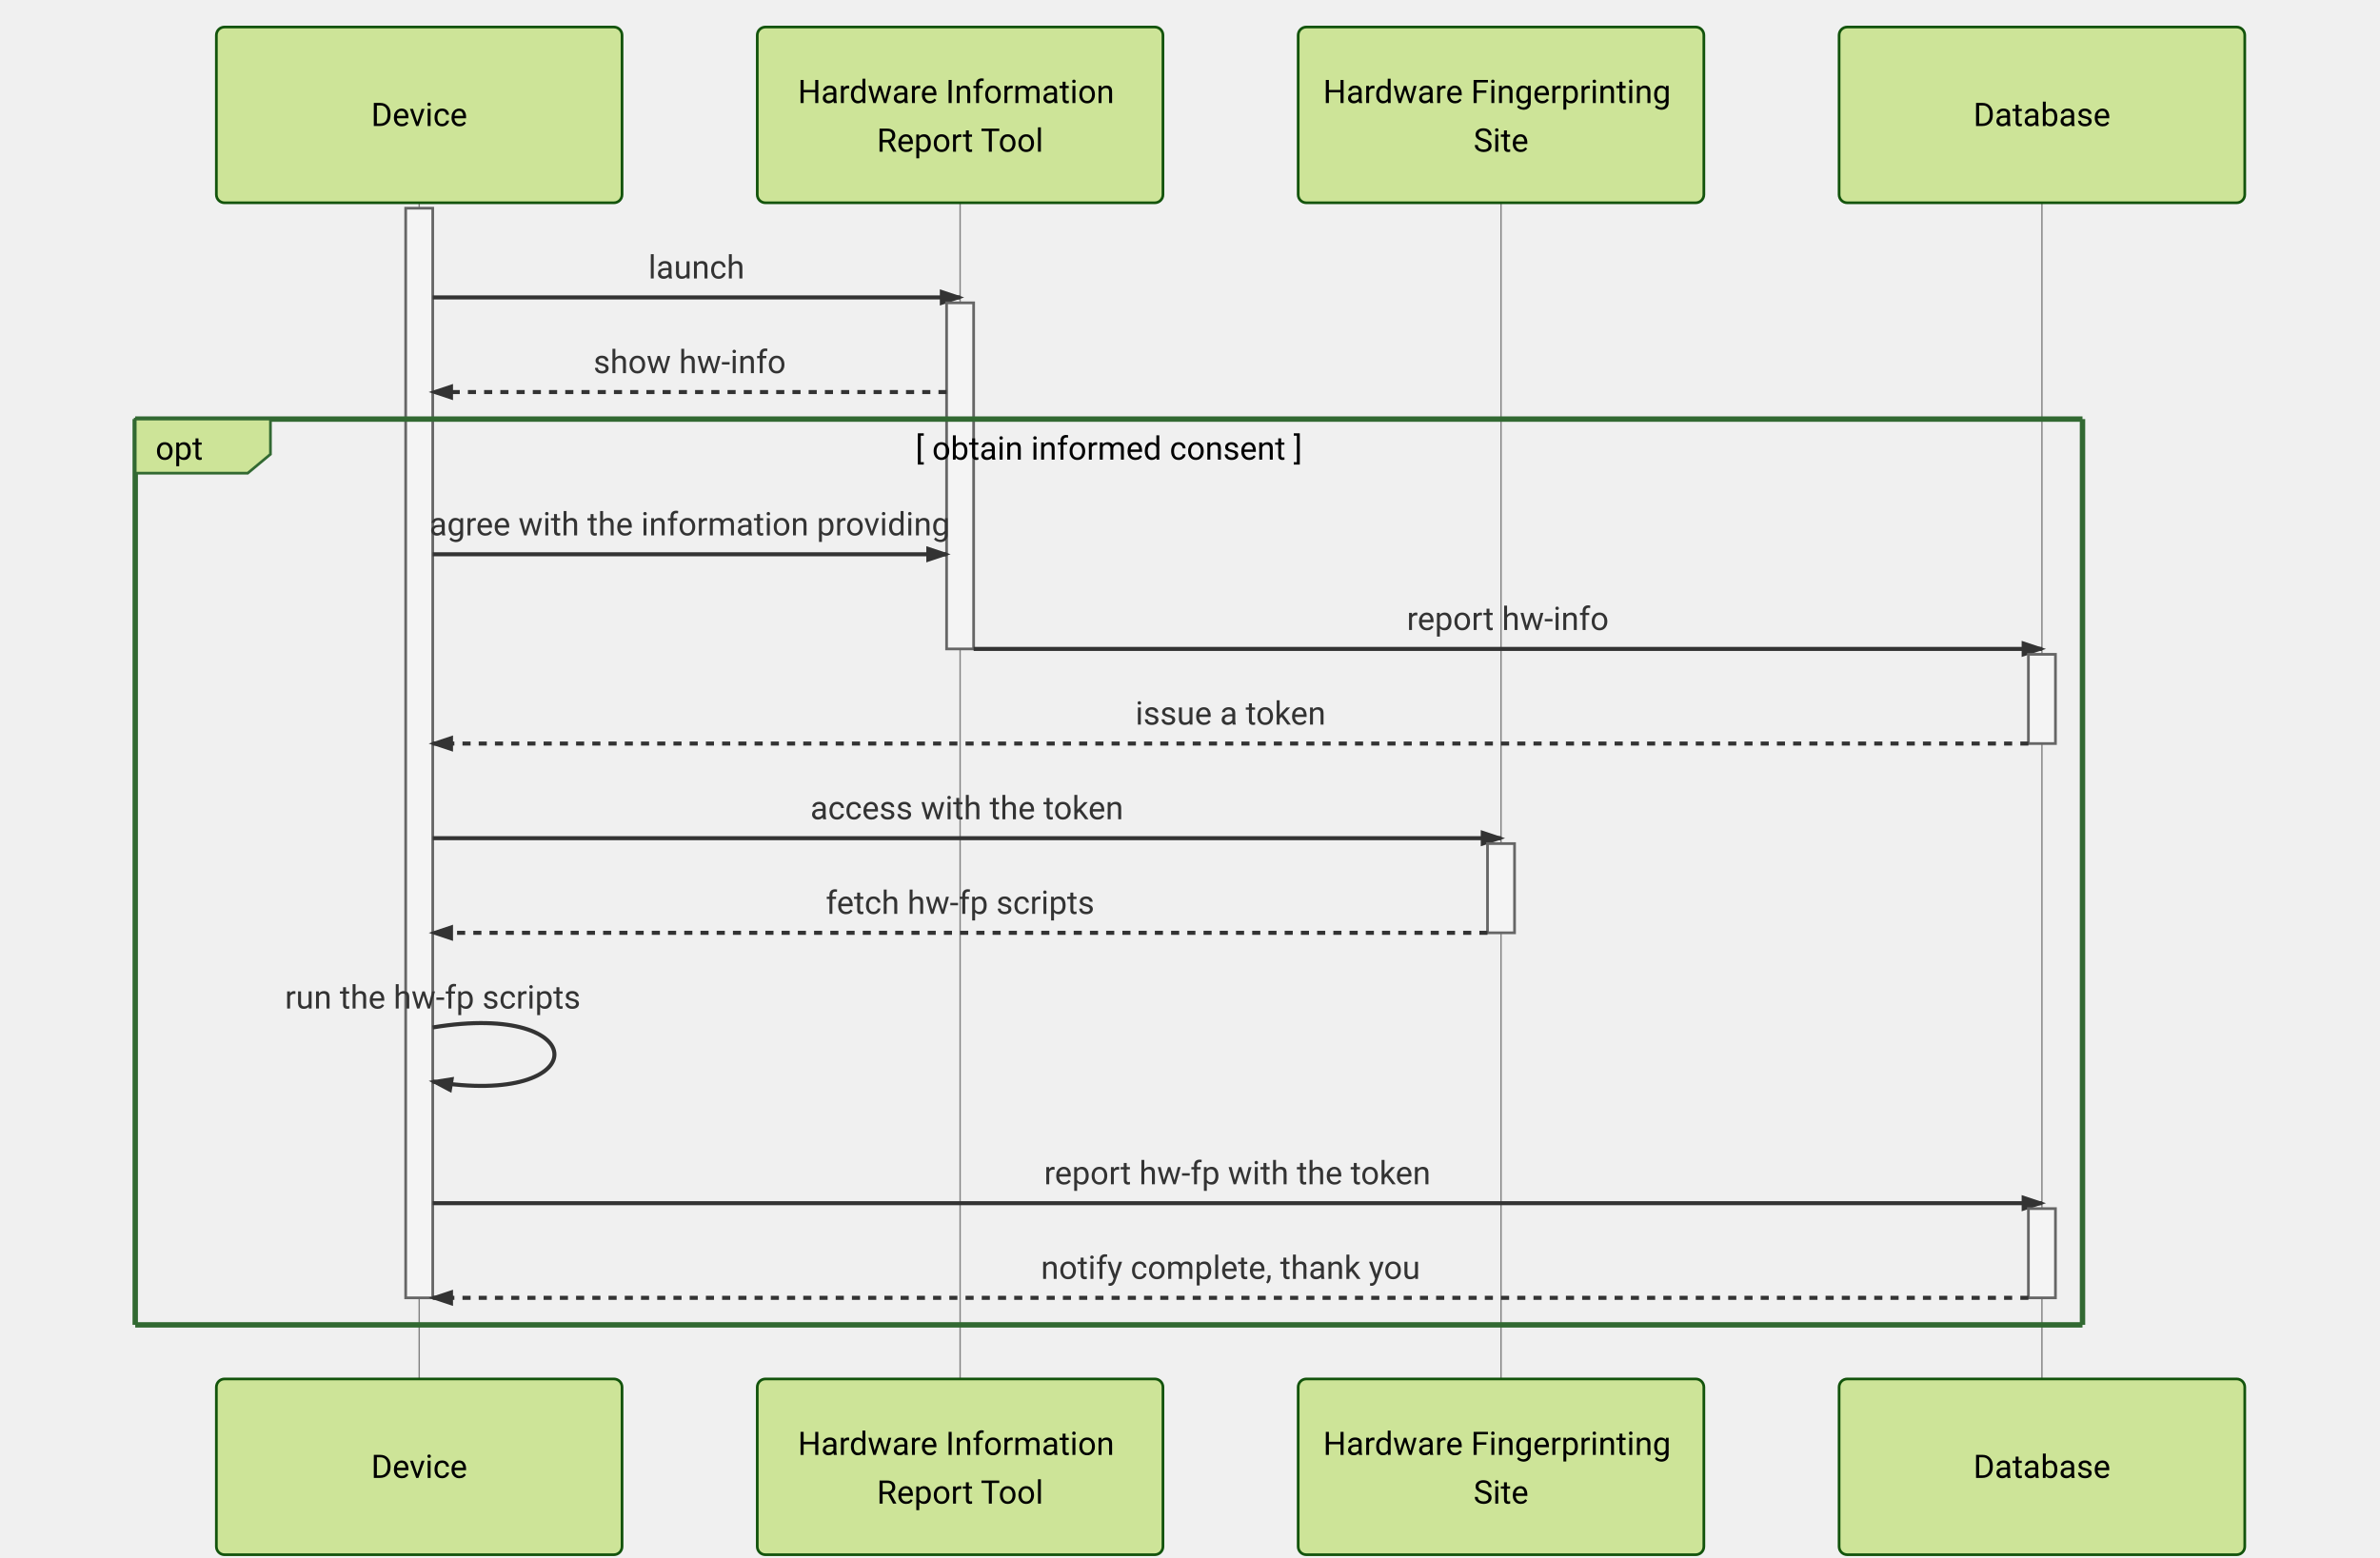
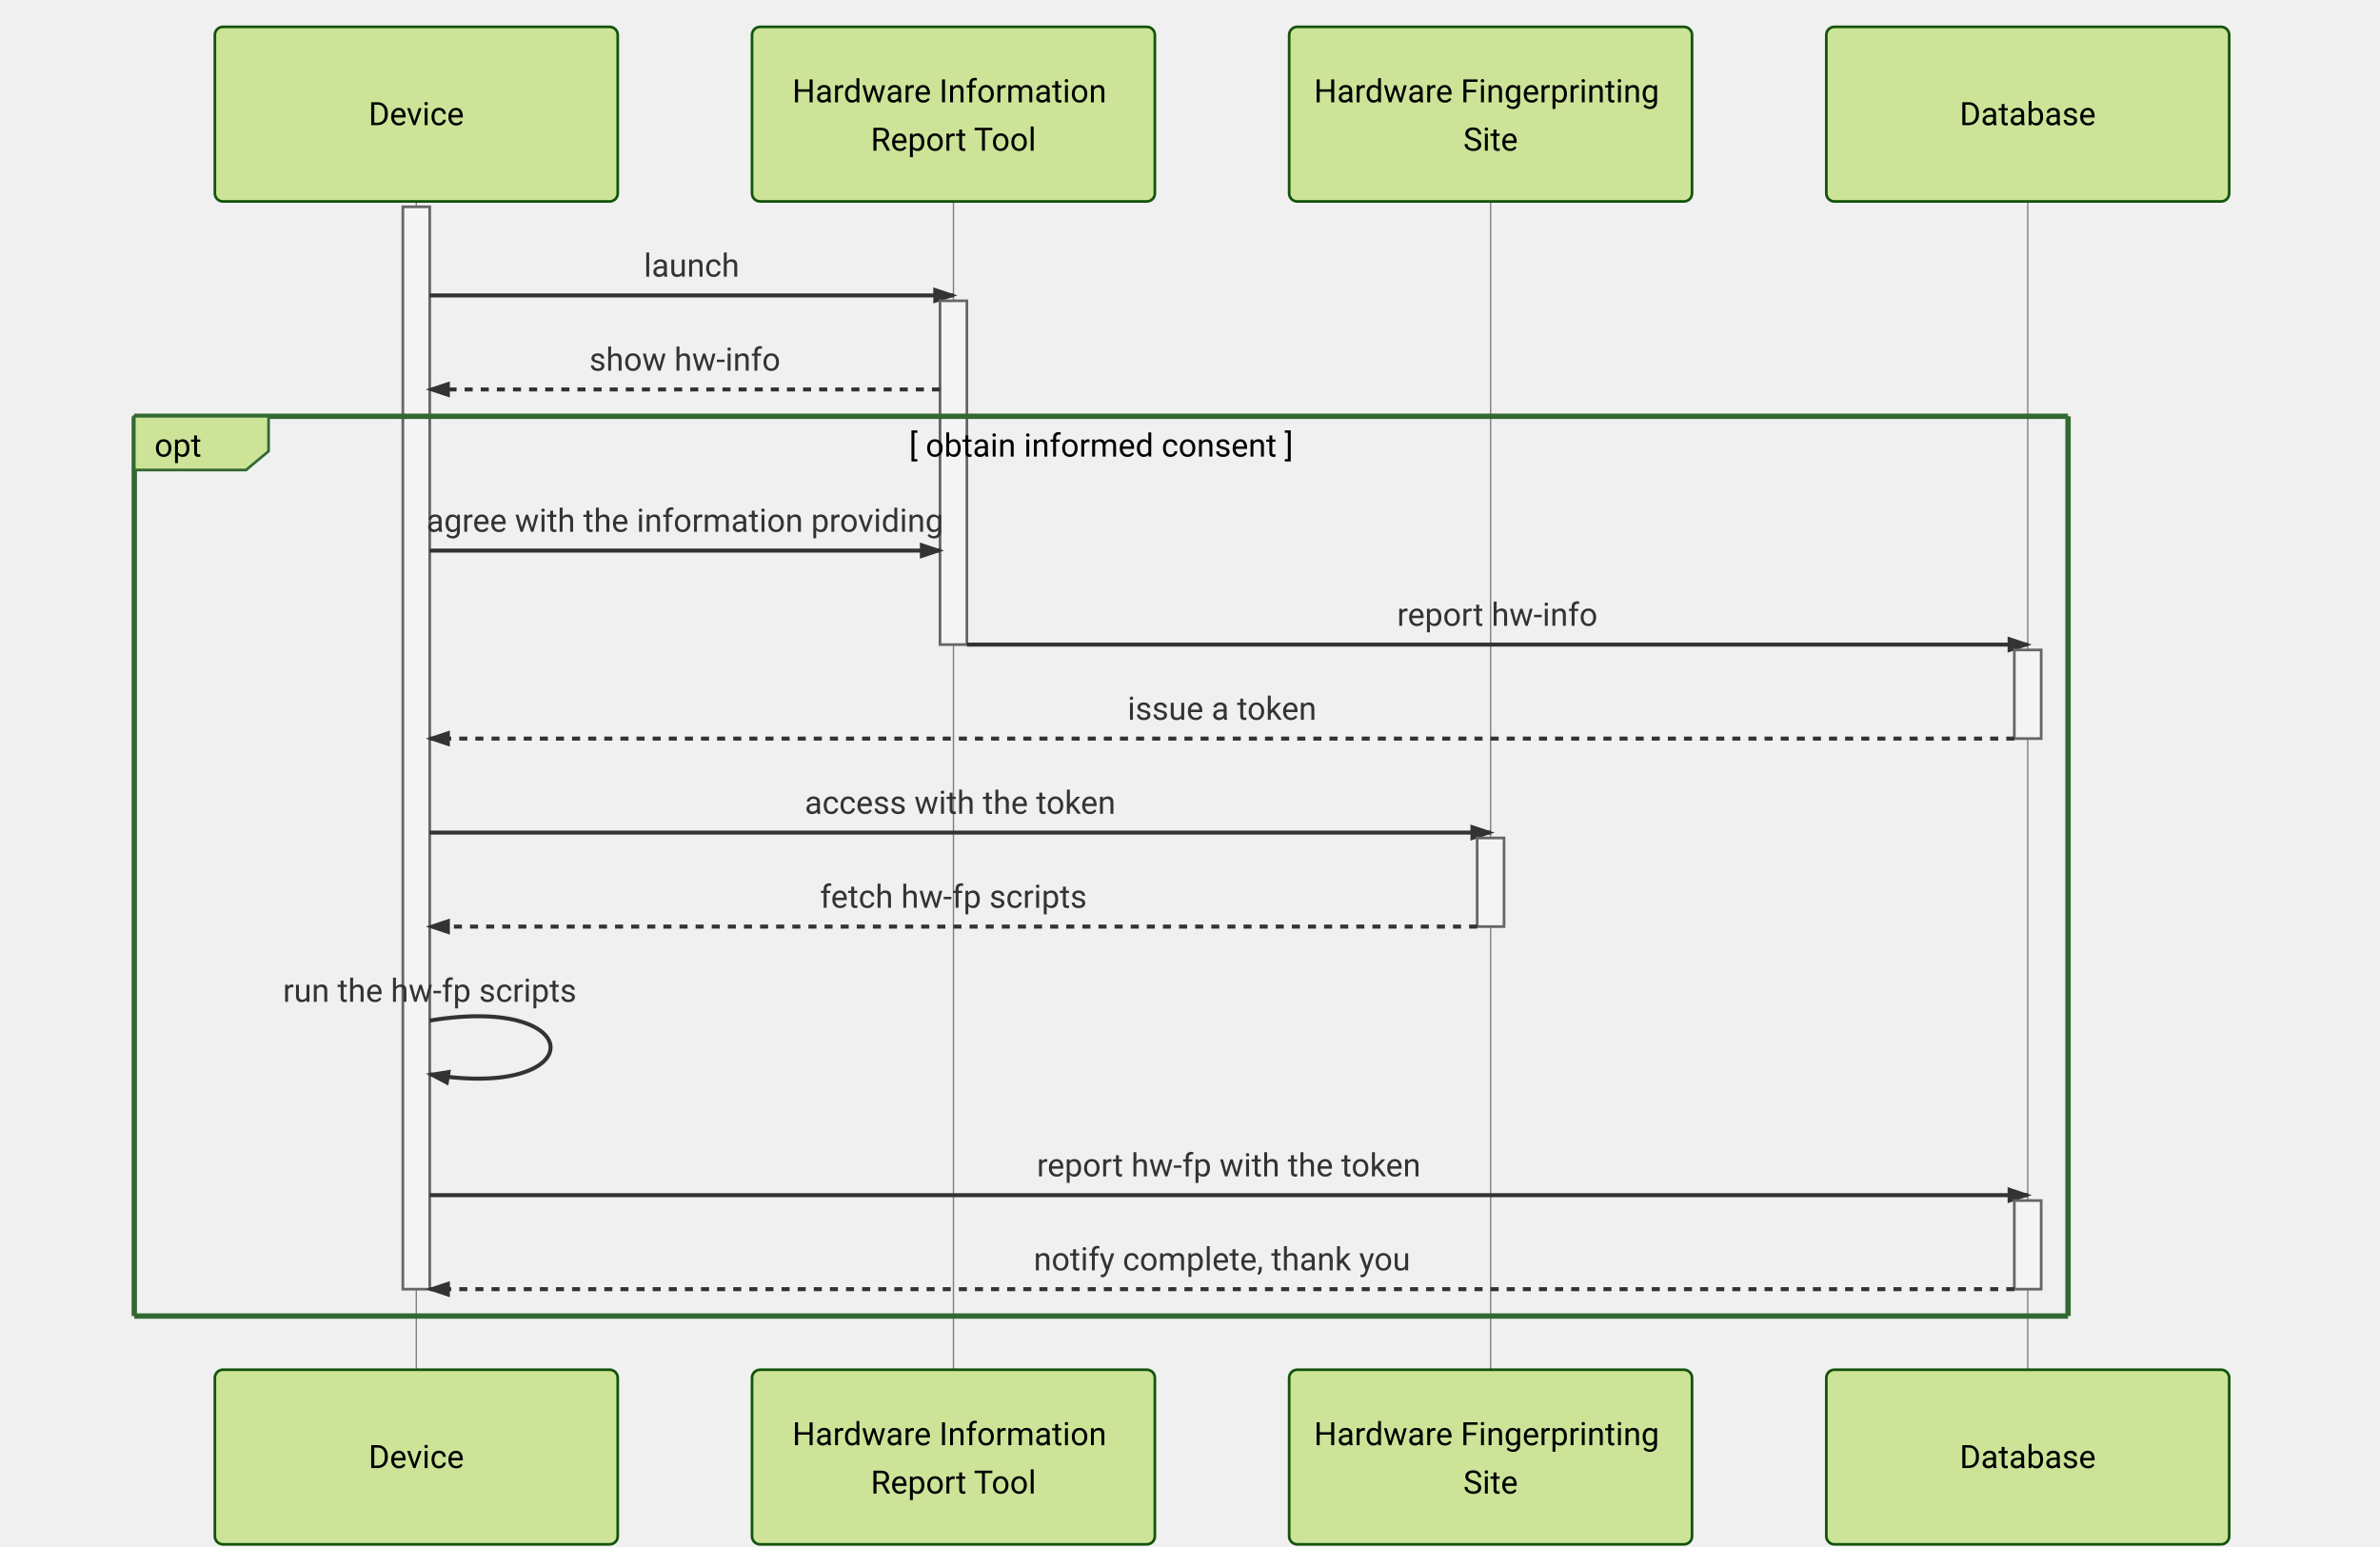
- <svg xmlns="http://www.w3.org/2000/svg" id="mermaidChart33" width="100%" height="100%" style="max-width:880px;" viewBox="-80 -10 880 576">
+ <svg xmlns="http://www.w3.org/2000/svg" id="mermaidChart33" width="880px" height="572px" style="max-width:880px;" viewBox="-80 -10 880 576" preserveAspectRatio="xMinYMid">
  <style>
  /* Flowchart variables */
/* Sequence Diagram variables */
/* Gantt chart variables */
.mermaid .label {
  font-family: 'trebuchet ms', verdana, arial;
  color: #333;
}
.node rect,
.node circle,
.node ellipse,
.node polygon {
  fill: #cde498;
  stroke: #13540c;
  stroke-width: 1px;
}
.arrowheadPath {
  fill: green;
}
.edgePath .path {
  stroke: green;
  stroke-width: 1.5px;
}
.edgeLabel {
  background-color: #e8e8e8;
}
.cluster rect {
  fill: #cdffb2 !important;
  rx: 4 !important;
  stroke: #6eaa49 !important;
  stroke-width: 1px !important;
}
.cluster text {
  fill: #333;
}
.actor {
  stroke: #13540c;
  fill: #cde498;
}
text.actor {
  fill: black;
  stroke: none;
}
.actor-line {
  stroke: grey;
}
.messageLine0 {
  stroke-width: 1.5;
  stroke-dasharray: "2 2";
  marker-end: "url(#arrowhead)";
  stroke: #333;
}
.messageLine1 {
  stroke-width: 1.5;
  stroke-dasharray: "2 2";
  stroke: #333;
}
#arrowhead {
  fill: #333;
}
#crosshead path {
  fill: #333 !important;
  stroke: #333 !important;
}
.messageText {
  fill: #333;
  stroke: none;
}
.labelBox {
  stroke: #326932;
  fill: #cde498;
}
.labelText {
  fill: black;
  stroke: none;
}
.loopText {
  fill: black;
  stroke: none;
}
.loopLine {
  stroke-width: 2;
  stroke-dasharray: "2 2";
  marker-end: "url(#arrowhead)";
  stroke: #326932;
}
.note {
  stroke: #6eaa49;
  fill: #fff5ad;
}
.noteText {
  fill: black;
  stroke: none;
  font-family: 'trebuchet ms', verdana, arial;
  font-size: 14px;
}
/** Section styling */
.section {
  stroke: none;
  opacity: 0.2;
}
.section0 {
  fill: #6eaa49;
}
.section2 {
  fill: #6eaa49;
}
.section1,
.section3 {
  fill: white;
  opacity: 0.2;
}
.sectionTitle0 {
  fill: #333;
}
.sectionTitle1 {
  fill: #333;
}
.sectionTitle2 {
  fill: #333;
}
.sectionTitle3 {
  fill: #333;
}
.sectionTitle {
  text-anchor: start;
  font-size: 11px;
  text-height: 14px;
}
/* Grid and axis */
.grid .tick {
  stroke: lightgrey;
  opacity: 0.3;
  shape-rendering: crispEdges;
}
.grid path {
  stroke-width: 0;
}
/* Today line */
.today {
  fill: none;
  stroke: red;
  stroke-width: 2px;
}
/* Task styling */
/* Default task */
.task {
  stroke-width: 2;
}
.taskText {
  text-anchor: middle;
  font-size: 11px;
}
.taskTextOutsideRight {
  fill: black;
  text-anchor: start;
  font-size: 11px;
}
.taskTextOutsideLeft {
  fill: black;
  text-anchor: end;
  font-size: 11px;
}
/* Specific task settings for the sections*/
.taskText0,
.taskText1,
.taskText2,
.taskText3 {
  fill: white;
}
.task0,
.task1,
.task2,
.task3 {
  fill: #487e3a;
  stroke: #13540c;
}
.taskTextOutside0,
.taskTextOutside2 {
  fill: black;
}
.taskTextOutside1,
.taskTextOutside3 {
  fill: black;
}
/* Active task */
.active0,
.active1,
.active2,
.active3 {
  fill: #cde498;
  stroke: #13540c;
}
.activeText0,
.activeText1,
.activeText2,
.activeText3 {
  fill: black !important;
}
/* Completed task */
.done0,
.done1,
.done2,
.done3 {
  stroke: grey;
  fill: lightgrey;
  stroke-width: 2;
}
.doneText0,
.doneText1,
.doneText2,
.doneText3 {
  fill: black !important;
}
/* Tasks on the critical line */
.crit0,
.crit1,
.crit2,
.crit3 {
  stroke: #ff8888;
  fill: red;
  stroke-width: 2;
}
.activeCrit0,
.activeCrit1,
.activeCrit2,
.activeCrit3 {
  stroke: #ff8888;
  fill: #cde498;
  stroke-width: 2;
}
.doneCrit0,
.doneCrit1,
.doneCrit2,
.doneCrit3 {
  stroke: #ff8888;
  fill: lightgrey;
  stroke-width: 2;
  cursor: pointer;
  shape-rendering: crispEdges;
}
.doneCritText0,
.doneCritText1,
.doneCritText2,
.doneCritText3 {
  fill: black !important;
}
.activeCritText0,
.activeCritText1,
.activeCritText2,
.activeCritText3 {
  fill: black !important;
}
.titleText {
  text-anchor: middle;
  font-size: 18px;
  fill: black;
}
g.classGroup text {
  fill: #13540c;
  stroke: none;
  font-family: 'trebuchet ms', verdana, arial;
  font-size: 10px;
}
g.classGroup rect {
  fill: #cde498;
  stroke: #13540c;
}
g.classGroup line {
  stroke: #13540c;
  stroke-width: 1;
}
svg .classLabel .box {
  stroke: none;
  stroke-width: 0;
  fill: #cde498;
  opacity: 0.5;
}
svg .classLabel .label {
  fill: #13540c;
  font-size: 10px;
}
.relation {
  stroke: #13540c;
  stroke-width: 1;
  fill: none;
}
.composition {
  fill: #13540c;
  stroke: #13540c;
  stroke-width: 1;
}
#compositionStart {
  fill: #13540c;
  stroke: #13540c;
  stroke-width: 1;
}
#compositionEnd {
  fill: #13540c;
  stroke: #13540c;
  stroke-width: 1;
}
.aggregation {
  fill: #cde498;
  stroke: #13540c;
  stroke-width: 1;
}
#aggregationStart {
  fill: #cde498;
  stroke: #13540c;
  stroke-width: 1;
}
#aggregationEnd {
  fill: #cde498;
  stroke: #13540c;
  stroke-width: 1;
}
#dependencyStart {
  fill: #13540c;
  stroke: #13540c;
  stroke-width: 1;
}
#dependencyEnd {
  fill: #13540c;
  stroke: #13540c;
  stroke-width: 1;
}
#extensionStart {
  fill: #13540c;
  stroke: #13540c;
  stroke-width: 1;
}
#extensionEnd {
  fill: #13540c;
  stroke: #13540c;
  stroke-width: 1;
}
.node text {
  font-family: 'trebuchet ms', verdana, arial;
  font-size: 14px;
}
div.mermaidTooltip {
  position: absolute;
  text-align: center;
  max-width: 200px;
  padding: 2px;
  font-family: 'trebuchet ms', verdana, arial;
  font-size: 12px;
  background: #cdffb2;
  border: 1px solid #6eaa49;
  border-radius: 2px;
  pointer-events: none;
  z-index: 100;
}

svg {
  color: rgba(0, 0, 0, 0.65);
  font: normal normal 400 normal 12px / 18px "Helvetica Neue For Number", -apple-system, BlinkMacSystemFont, "Segoe UI", Roboto, "PingFang SC", "Hiragino Sans GB", "Microsoft YaHei", "Helvetica Neue", Helvetica, Arial, sans-serif;
}
  </style>
  <g />
  <g>
    <line id="actor128" x1="75" y1="5" x2="75" y2="565" class="actor-line" stroke-width="0.5px" stroke="#999" />
    <rect x="0" y="0" fill="#eaeaea" stroke="#666" width="150" height="65" rx="3" ry="3" class="actor" />
    <text x="75" y="32.5" dominant-baseline="central" alignment-baseline="central" class="actor" style="text-anchor: middle;">
      <tspan x="75" dy="0">Device</tspan>
    </text>
  </g>
  <g>
    <line id="actor129" x1="275" y1="5" x2="275" y2="565" class="actor-line" stroke-width="0.5px" stroke="#999" />
    <rect x="200" y="0" fill="#eaeaea" stroke="#666" width="150" height="65" rx="3" ry="3" class="actor" />
    <text x="275" y="24" dominant-baseline="central" alignment-baseline="central" class="actor" style="text-anchor: middle;">
      <tspan x="275">Hardware Information</tspan>
      <tspan dy="18" x="275">Report Tool</tspan>
    </text>
  </g>
  <g>
    <line id="actor130" x1="475" y1="5" x2="475" y2="565" class="actor-line" stroke-width="0.5px" stroke="#999" />
    <rect x="400" y="0" fill="#eaeaea" stroke="#666" width="150" height="65" rx="3" ry="3" class="actor" />
    <text x="475" y="24" dominant-baseline="central" alignment-baseline="central" class="actor" style="text-anchor: middle;">
      <tspan x="475">Hardware Fingerprinting</tspan>
      <tspan dy="18" x="475">Site</tspan>
    </text>
  </g>
  <g>
    <line id="actor131" x1="675" y1="5" x2="675" y2="565" class="actor-line" stroke-width="0.5px" stroke="#999" />
    <rect x="600" y="0" fill="#eaeaea" stroke="#666" width="150" height="65" rx="3" ry="3" class="actor" />
    <text x="675" y="32.5" dominant-baseline="central" alignment-baseline="central" class="actor" style="text-anchor: middle;">
      <tspan x="675" dy="0">Database</tspan>
    </text>
  </g>
  <defs>
    <marker id="arrowhead" refX="5" refY="2" markerWidth="6" markerHeight="4" orient="auto">
      <path d="M 0,0 V 4 L6,2 Z" />
    </marker>
  </defs>
  <defs>
    <marker id="crosshead" markerWidth="15" markerHeight="8" orient="auto" refX="16" refY="4">
      <path fill="black" stroke="#000000" stroke-width="1px" d="M 9,2 V 6 L16,4 Z" style="stroke-dasharray: 0, 0;" />
      <path fill="none" stroke="#000000" stroke-width="1px" d="M 0,1 L 6,7 M 6,1 L 0,7" style="stroke-dasharray: 0, 0;" />
    </marker>
  </defs>
  <g>
    <rect x="70" y="67" fill="#f4f4f4" stroke="#666" width="10" height="403" rx="0" ry="0" />
  </g>
  <g>
    <text x="177.5" y="93" class="messageText" style="text-anchor: middle;">launch</text>
    <line x1="80" y1="100" x2="275" y2="100" class="messageLine0" stroke-width="2" stroke="black" marker-end="url(#arrowhead)" style="fill: none;" />
  </g>
  <g>
    <rect x="270" y="102" fill="#f4f4f4" stroke="#666" width="10" height="128" rx="0" ry="0" />
  </g>
  <g>
    <text x="175" y="128" class="messageText" style="text-anchor: middle;">show hw-info</text>
    <line x1="270" y1="135" x2="80" y2="135" class="messageLine1" stroke-width="2" stroke="black" marker-end="url(#arrowhead)" style="stroke-dasharray: 3, 3; fill: none;" />
  </g>
  <g>
    <text x="175" y="188" class="messageText" style="text-anchor: middle;">agree with the information providing</text>
    <line x1="80" y1="195" x2="270" y2="195" class="messageLine0" stroke-width="2" stroke="black" marker-end="url(#arrowhead)" style="fill: none;" />
  </g>
  <g>
    <text x="477.5" y="223" class="messageText" style="text-anchor: middle;">report hw-info</text>
    <line x1="280" y1="230" x2="675" y2="230" class="messageLine0" stroke-width="2" stroke="black" marker-end="url(#arrowhead)" style="fill: none;" />
  </g>
  <g>
    <rect x="670" y="232" fill="#f4f4f4" stroke="#666" width="10" height="33" rx="0" ry="0" />
  </g>
  <g>
    <text x="375" y="258" class="messageText" style="text-anchor: middle;">issue a token</text>
    <line x1="670" y1="265" x2="80" y2="265" class="messageLine1" stroke-width="2" stroke="black" marker-end="url(#arrowhead)" style="stroke-dasharray: 3, 3; fill: none;" />
  </g>
  <g>
    <text x="277.5" y="293" class="messageText" style="text-anchor: middle;">access with the token</text>
    <line x1="80" y1="300" x2="475" y2="300" class="messageLine0" stroke-width="2" stroke="black" marker-end="url(#arrowhead)" style="fill: none;" />
  </g>
  <g>
    <rect x="470" y="302" fill="#f4f4f4" stroke="#666" width="10" height="33" rx="0" ry="0" />
  </g>
  <g>
    <text x="275" y="328" class="messageText" style="text-anchor: middle;">fetch hw-fp scripts</text>
    <line x1="470" y1="335" x2="80" y2="335" class="messageLine1" stroke-width="2" stroke="black" marker-end="url(#arrowhead)" style="stroke-dasharray: 3, 3; fill: none;" />
  </g>
  <g>
    <text x="80" y="363" class="messageText" style="text-anchor: middle;">run the hw-fp scripts</text>
    <path d="M 80,370 C 140,360 140,400 80,390" class="messageLine0" stroke-width="2" stroke="black" marker-end="url(#arrowhead)" style="fill: none;" />
  </g>
  <g>
    <text x="377.5" y="428" class="messageText" style="text-anchor: middle;">report hw-fp with the token</text>
    <line x1="80" y1="435" x2="675" y2="435" class="messageLine0" stroke-width="2" stroke="black" marker-end="url(#arrowhead)" style="fill: none;" />
  </g>
  <g>
    <rect x="670" y="437" fill="#f4f4f4" stroke="#666" width="10" height="33" rx="0" ry="0" />
  </g>
  <g>
    <text x="375" y="463" class="messageText" style="text-anchor: middle;">notify complete, thank you</text>
    <line x1="670" y1="470" x2="80" y2="470" class="messageLine1" stroke-width="2" stroke="black" marker-end="url(#arrowhead)" style="stroke-dasharray: 3, 3; fill: none;" />
  </g>
  <g>
    <line x1="-30" y1="145" x2="690" y2="145" class="loopLine" />
    <line x1="690" y1="145" x2="690" y2="480" class="loopLine" />
    <line x1="-30" y1="480" x2="690" y2="480" class="loopLine" />
    <line x1="-30" y1="145" x2="-30" y2="480" class="loopLine" />
    <polygon points="-30,145 20,145 20,158 11.6,165 -30,165" class="labelBox" />
    <text x="-22.5" y="160" fill="black" class="labelText">
      <tspan x="-22.5" fill="black">opt</tspan>
    </text>
    <text x="330" y="160" fill="black" class="loopText" style="text-anchor: middle;">
      <tspan x="330" fill="black">[ obtain informed consent ]</tspan>
    </text>
  </g>
  <g>
    <rect x="0" y="500" fill="#eaeaea" stroke="#666" width="150" height="65" rx="3" ry="3" class="actor" />
    <text x="75" y="532.5" dominant-baseline="central" alignment-baseline="central" class="actor" style="text-anchor: middle;">
      <tspan x="75" dy="0">Device</tspan>
    </text>
  </g>
  <g>
    <rect x="200" y="500" fill="#eaeaea" stroke="#666" width="150" height="65" rx="3" ry="3" class="actor" />
    <text x="275" y="524" dominant-baseline="central" alignment-baseline="central" class="actor" style="text-anchor: middle;">
      <tspan x="275">Hardware Information</tspan>
      <tspan dy="18" x="275">Report Tool</tspan>
    </text>
  </g>
  <g>
    <rect x="400" y="500" fill="#eaeaea" stroke="#666" width="150" height="65" rx="3" ry="3" class="actor" />
    <text x="475" y="524" dominant-baseline="central" alignment-baseline="central" class="actor" style="text-anchor: middle;">
      <tspan x="475">Hardware Fingerprinting</tspan>
      <tspan dy="18" x="475">Site</tspan>
    </text>
  </g>
  <g>
    <rect x="600" y="500" fill="#eaeaea" stroke="#666" width="150" height="65" rx="3" ry="3" class="actor" />
    <text x="675" y="532.5" dominant-baseline="central" alignment-baseline="central" class="actor" style="text-anchor: middle;">
      <tspan x="675" dy="0">Database</tspan>
    </text>
  </g>
</svg>
